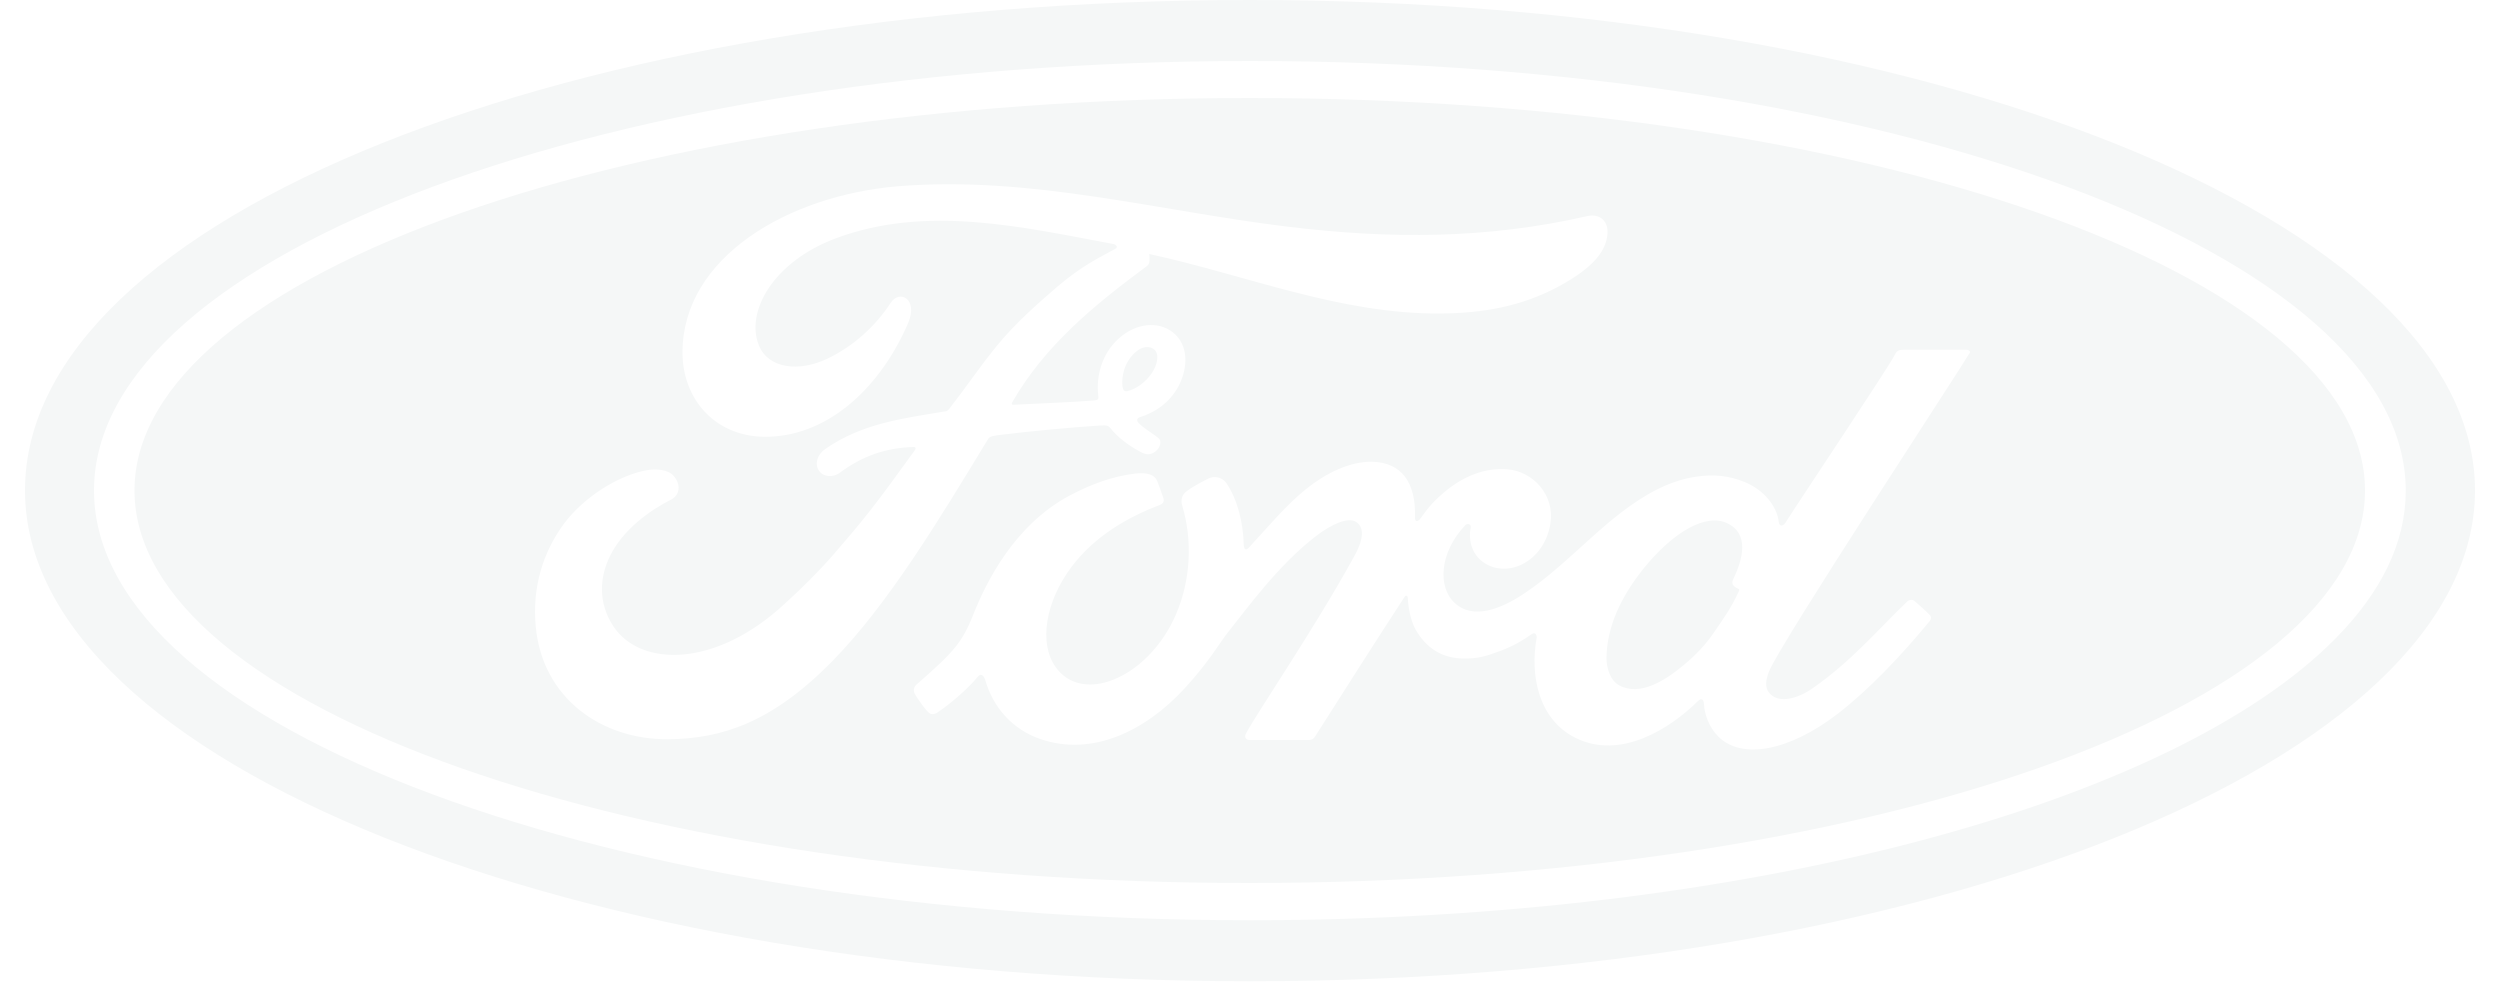
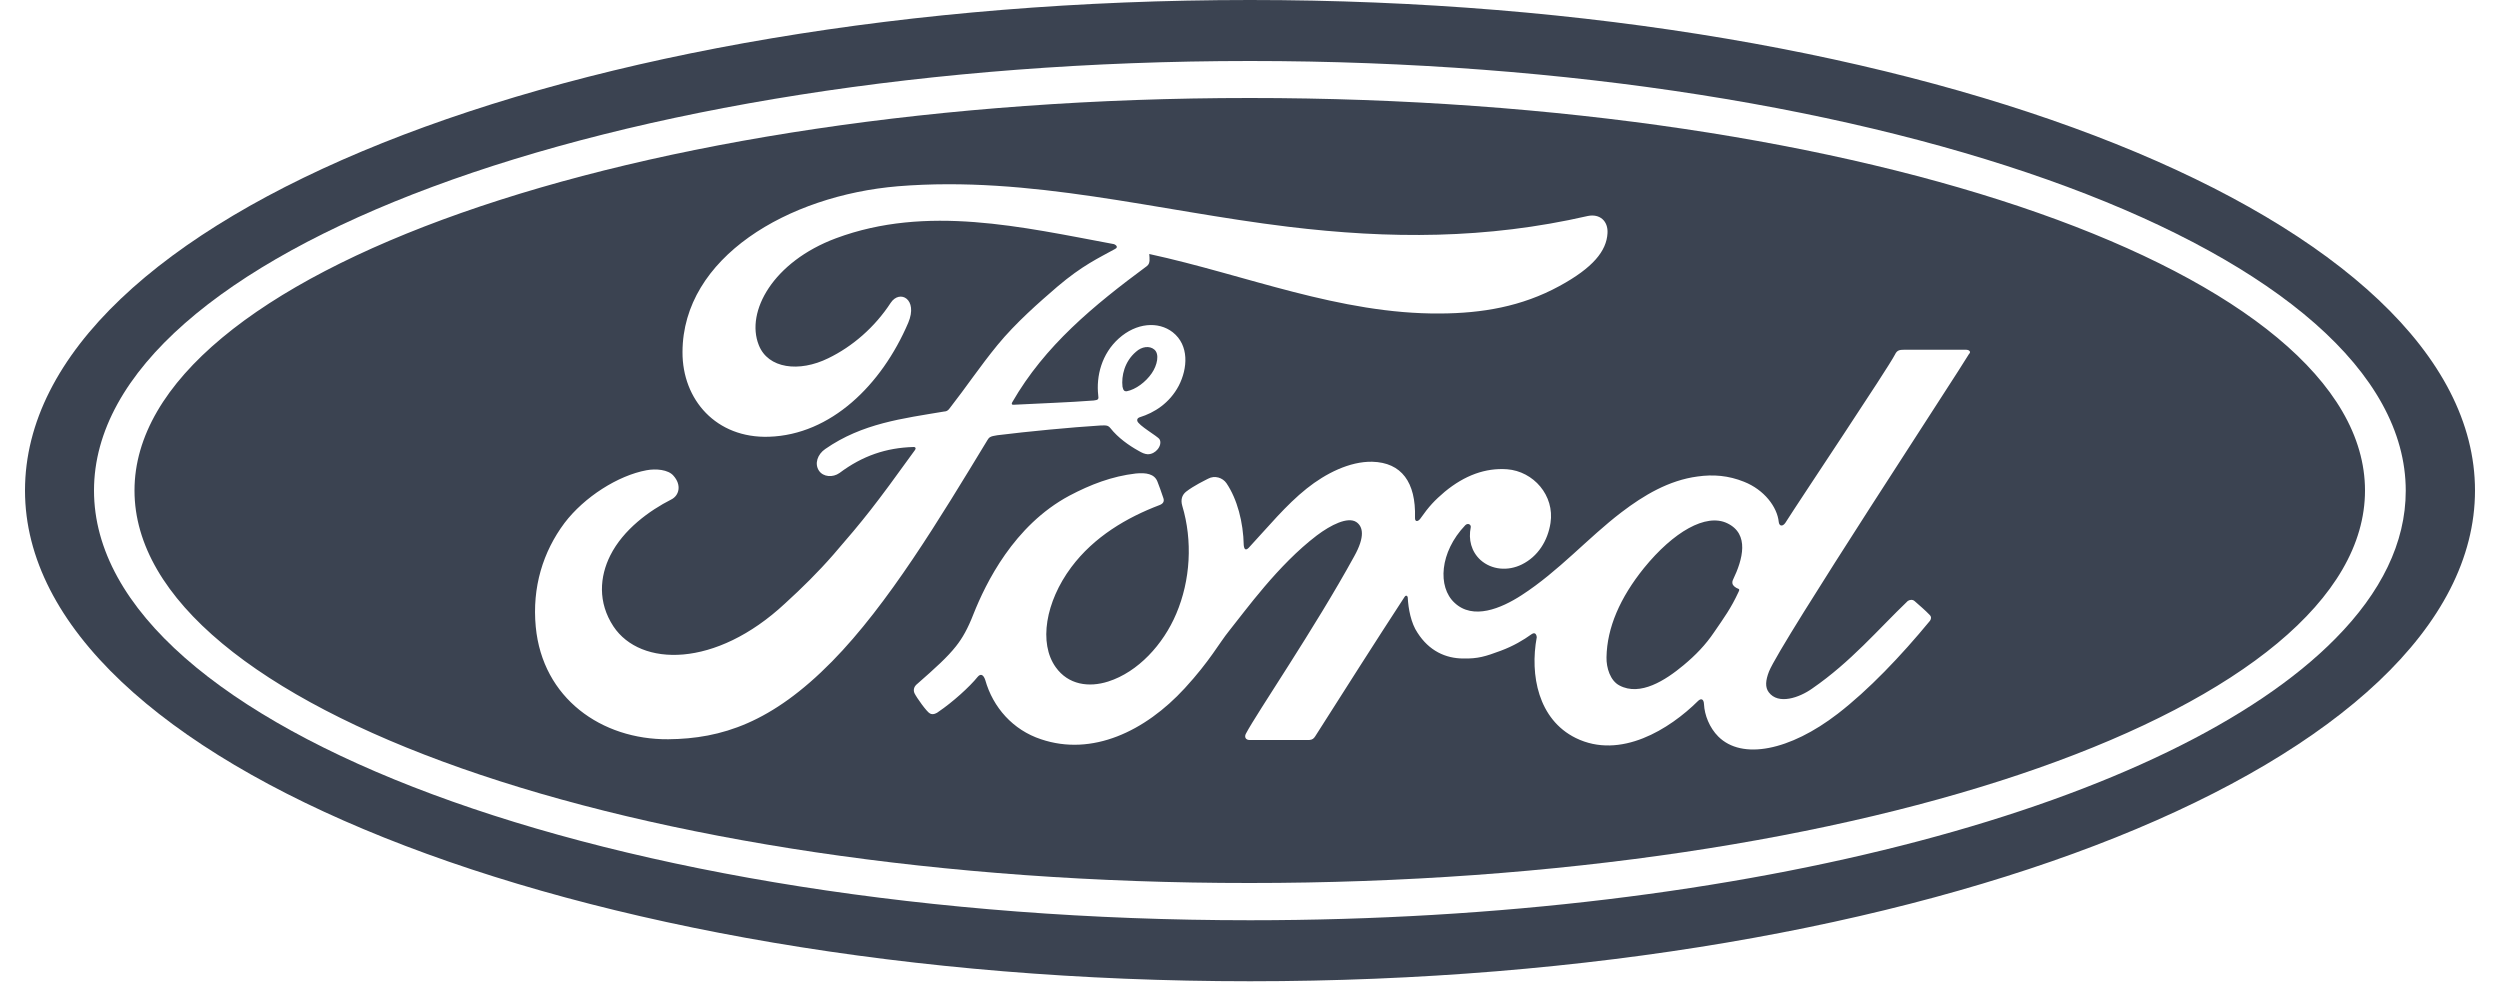
<svg xmlns="http://www.w3.org/2000/svg" version="1.1" id="Layer_1" x="0px" y="0px" viewBox="0 0 1000 392.5" style="enable-background:new 0 0 1000 392.5;" xml:space="preserve">
  <style type="text/css">
- 	.st0{fill:#F5F7F7;}
+ 	.st0{fill:#3b4351;}
</style>
  <g>
    <path class="st0" d="M693.2,231.9c-0.3,0.6-0.3,1.1-0.2,1.6c0.2,0.8,1.2,1.6,2.3,2c0.4,0.1,0.6,0.4,0.1,1.3c-3,6.5-5.8,10.3-9.7,16   c-3.5,5.2-7.5,9.3-12.3,13.3c-7.2,6-17.3,12.5-25.6,8.1c-3.7-1.9-5.3-7.1-5.2-11.3c0.2-11.8,5.4-23.8,15-35.7   c11.8-14.5,24.8-22,33.3-17.9C699.9,213.6,697.1,223.8,693.2,231.9z M53.8,196.2c0-86.7,199.7-157,446.1-157S946,109.5,946,196.2   s-199.7,157-446.1,157C253.6,353.3,53.8,283,53.8,196.2z M214.3,250.7c2.7,28.6,26.3,45.2,53,45c21.3-0.2,41.4-6.6,65.5-31.1   c22.5-22.9,43-57,62.2-88.6c0.6-1,1-1.5,3.9-1.9c12-1.5,29.8-3.2,41.2-3.9c2.5-0.1,3.1-0.1,4.1,1.1c3,3.8,7.4,6.9,11,8.9   c1.7,1,2.6,1.4,3.9,1.5c1.7,0,3-0.9,3.8-1.8c1.2-1.3,1.6-3.1,0.9-4.2c-0.7-1.2-8.6-5.6-8.9-7.4c-0.2-1.1,1-1.4,1-1.4   c5.8-1.8,11.9-5.6,15.6-12.6c3.6-7,4.2-16.2-2.4-21.4c-5.8-4.5-14.6-3.8-21.6,2.5c-6.8,6.1-9.1,15-8.2,22.8c0.2,1.4,0.1,1.8-1.8,2   c-10.5,0.8-20.7,1.1-32,1.7c-0.8,0.1-1-0.4-0.6-1c13-22.6,32.4-38.6,53.9-54.5c1.4-1.1,1-3.1,0.9-4.8   c38.7,8.4,76.2,24.1,116.4,23.8c16.6-0.1,32.5-2.7,47.7-11c13.4-7.3,18.8-14,19.2-21.1c0.3-4.9-3.1-7.9-7.9-6.9   c-40.6,9.3-79.3,9.2-119.8,4.3c-52.7-6.4-103-20.5-156.1-16.2c-44.1,3.7-86.1,28.5-86.2,66.3c-0.1,19.1,13.5,34.6,34.6,33.9   c24.7-0.8,45-20.6,55.7-45.6c4-9.5-3.4-13.4-7-8c-6.4,9.8-15.3,17.5-25,22.2c-11.6,5.7-24.1,4.2-27.8-5.3   c-5.3-13.3,5.7-33.3,30.9-42.7c36.3-13.5,74.4-4.5,110.9,2.3c0.5,0,2.5,1.1,0.7,2c-6.5,3.6-13,6.5-23.1,15.1   c-7.2,6.2-16.6,14.4-23.9,23.3c-7.2,8.8-12.4,16.7-19.2,25.4c-0.9,1.3-2.1,1.2-2.1,1.2c-16.6,2.8-32.8,4.7-47.6,15   c-3.1,2.1-4.4,5.9-2.5,8.7c1.7,2.5,5.5,2.8,8.2,0.9c9.2-6.9,18.7-10.1,29.6-10.4c0.5,0,0.7,0.1,0.8,0.4c0.1,0.2,0,0.5-0.2,0.8   c-16.3,22.6-20.4,27.7-32.6,41.8c-6.3,7.2-12.5,13.3-19.4,19.6c-27.8,25.9-57.8,25.4-68.6,9.2c-6.4-9.7-5.5-20-1.3-28.4   c5.2-10.4,15.7-18,24.4-22.4c3.2-1.6,4.2-5.8,0.9-9.5c-2.1-2.5-7.1-2.9-10.8-2.2c-11.4,2.1-24.9,10.7-32.8,21.1   C217.2,220.7,212.8,234.9,214.3,250.7z M786.4,139.9c-7.4,0-17.1,0-24.8,0c-1.8,0-2.8,0.2-3.6,1.9c-2.8,5.5-37.5,57.3-43.9,67.4   c-1.1,1.5-2.4,1.3-2.6-0.4c-0.6-6-5.8-12.9-13.9-16.1c-6.2-2.5-12.3-3-18.6-2.1c-11.4,1.5-21.5,7.5-30.4,14.3   c-13.4,10.2-25,23.5-40,33.2c-8.2,5.3-19.4,10-26.8,3c-6.8-6.3-6-20.2,4.3-31c1.1-1.1,2.4-0.2,2.2,0.8c-1,4.9,0.2,9.7,3.9,13.1   c4.5,4,11,4.5,16.5,1.8c6.5-3.2,10.4-9.5,11.5-16.6c1.7-11-6.8-20.7-17.4-21.5c-8.6-0.6-16.9,2.4-24.9,9c-4,3.4-6.3,5.8-9.8,10.8   c-0.9,1.2-2.2,1.4-2.1-0.5c0.4-14.1-5.4-22-17.1-22.3c-9-0.2-18.7,4.7-26.2,10.7c-8.3,6.6-15.5,15.4-23.2,23.7c-1,1-1.8,1-2-1   c-0.2-9.3-2.6-18.4-6.9-24.8c-1.5-2.2-4.7-3.3-7.4-1.8c-1.3,0.7-5.6,2.7-8.8,5.2c-1.6,1.3-2.2,3.2-1.5,5.6   c4.2,14,3.3,29.8-2.4,43.2c-5.2,12.3-15.3,23.3-27.2,27.1c-7.8,2.5-16,1.3-21-5.7c-6.9-9.6-4.1-26.2,6.2-40   c9.1-12.2,22.2-19.9,35.4-24.9c1.5-0.6,1.9-1.6,1.4-2.9c-0.7-2.2-1.8-5.1-2.3-6.4c-1.2-3.2-4.6-3.7-8.7-3.3   c-9.5,1.1-18.1,4.4-26.6,8.9c-22.2,11.9-33.4,35-38.3,47.3c-2.3,5.9-4.4,9.6-7,12.9c-3.5,4.4-7.9,8.4-16,15.5   c-0.7,0.7-1.2,2-0.6,3.3c0.8,1.7,5,7.6,6.2,8.1c1.3,0.7,2.8-0.2,3.4-0.7c5.6-3.8,12.4-9.9,15.7-14c1.2-1.4,2.3-0.8,3,1.3   c3.1,11,11.1,20,22.3,23.7c20.4,6.9,41.6-3.1,57.5-20.4c10.1-11,13.8-18.1,17.7-22.9c6.6-8.2,19.6-26.4,35.1-38.2   c5.7-4.3,12.4-7.6,15.8-5.4c2.7,1.8,3.6,5.8-0.8,13.7c-15.8,28.8-39,62.7-43.3,70.9c-0.8,1.4-0.1,2.6,1.4,2.6c8.3,0,16.5,0,23.9,0   c1.3-0.1,1.8-0.6,2.4-1.5c12.1-19,23.5-37,35.7-55.7c0.7-1.1,1.3-0.2,1.3,0.2c0.2,4.4,1.3,10.3,3.9,14.1   c4.6,7.2,11.2,10.3,18.4,10.3c5.8,0.1,8.7-0.8,14.9-3.1c5.1-1.9,9.1-4.3,12.3-6.6c1.8-1.3,2.1,0.9,2.1,1.2   c-2.8,15.1,0.6,32.9,15.6,40.3c17.9,8.8,37.6-3.6,48.9-14.8c1.1-1.1,2.3-1,2.4,1.3c0.2,4.3,2.2,9.4,5.7,12.9   c9.5,9.5,28.6,5.7,47.8-9.1c12.3-9.5,25.2-23,36.9-37.2c0.4-0.6,0.7-1.5-0.1-2.3c-1.8-1.9-4.3-4-6.1-5.6c-0.8-0.7-2-0.5-2.7,0   c-11.9,11.4-22.7,24.3-38.2,35c-5.2,3.7-13.6,6.6-17.4,1.5c-1.5-2-1.3-4.7,0.1-8.3c4.5-11.3,76.3-120.6,80-127   C788.5,140.8,787.8,139.9,786.4,139.9z M449,154.7c0.3,1.6,0.9,1.9,1.7,1.8c3.6-0.7,7.6-3.7,10-7.2c2.2-3.2,3.2-7.7,1-9.5   c-1.9-1.6-5-1.2-7.3,0.9C449.8,144.6,448.5,150.4,449,154.7z" />
    <path class="st0" d="M500,0C228,0,10,87.1,10,196.2c0,108.5,219.8,196.3,490,196.3s490-88,490-196.3C990,88.1,770.2,0,500,0z    M500,24.4c255.3,0,462.3,76.9,462.3,171.9c0,20.8-9.9,40.7-28.1,59.1C869.4,321.2,699.4,368.1,500,368.1   c-255.4,0-462.4-77-462.4-171.9C37.6,101.3,244.6,24.4,500,24.4z" />
  </g>
</svg>
